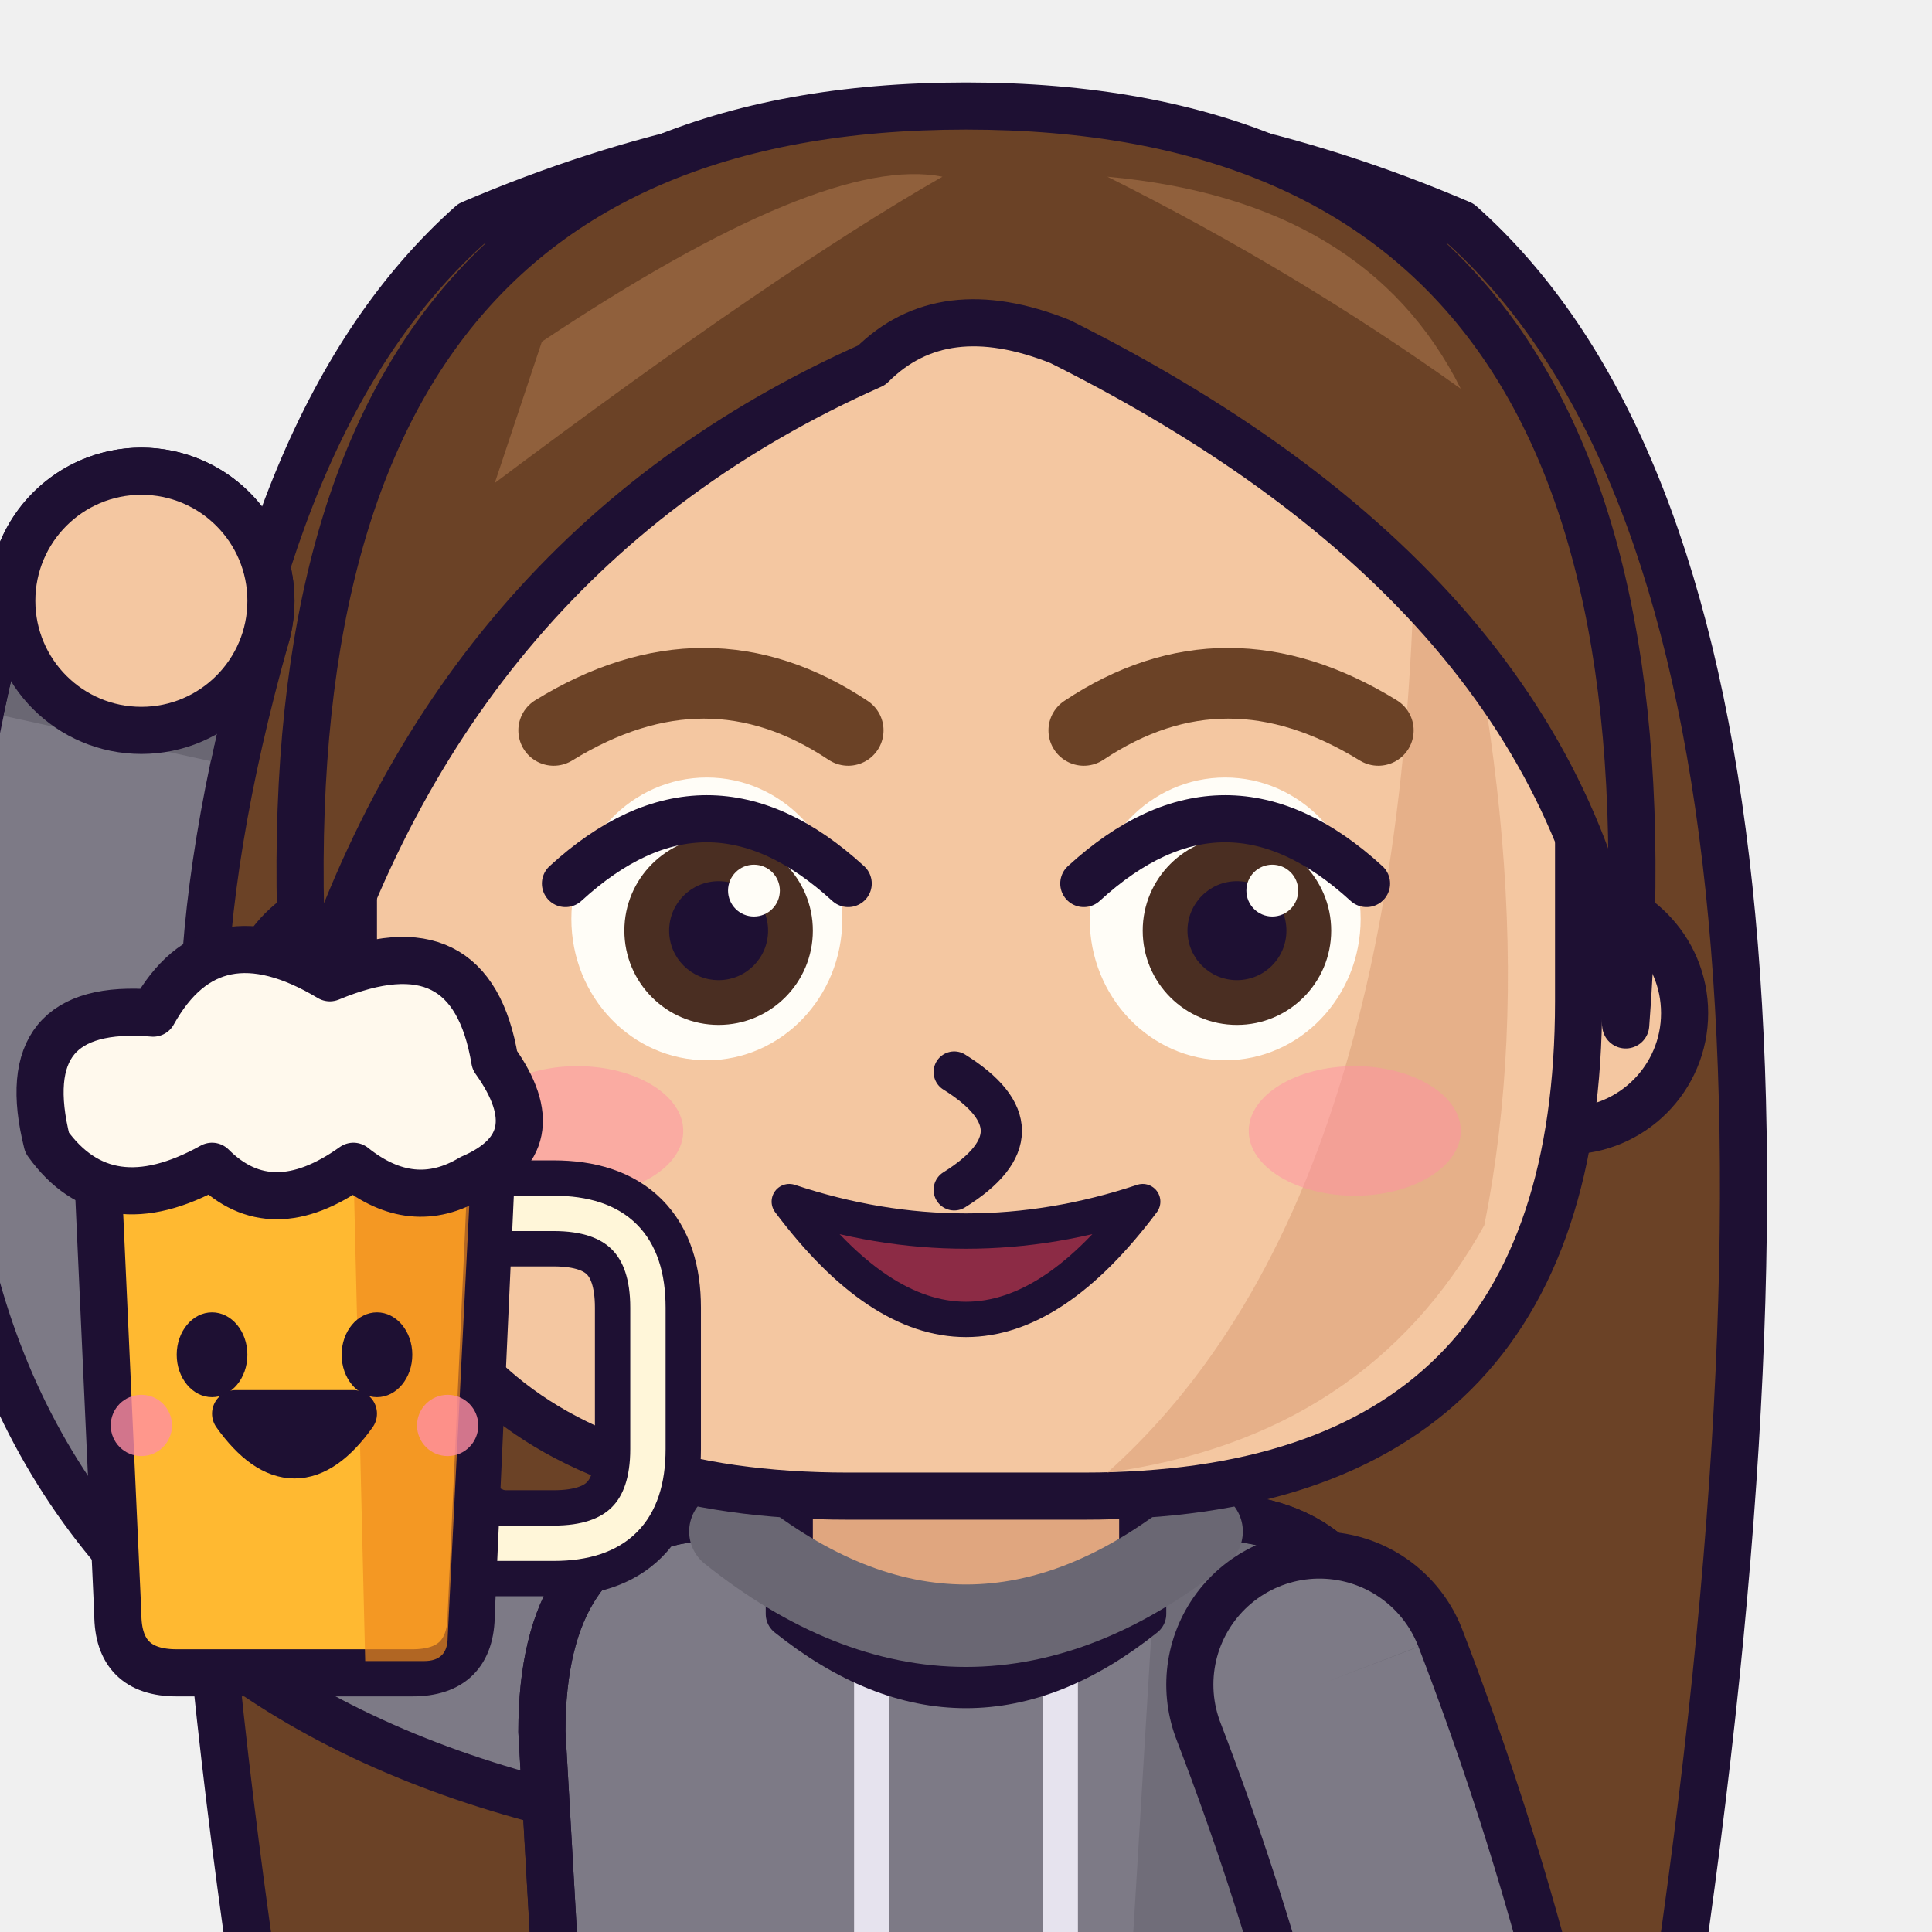
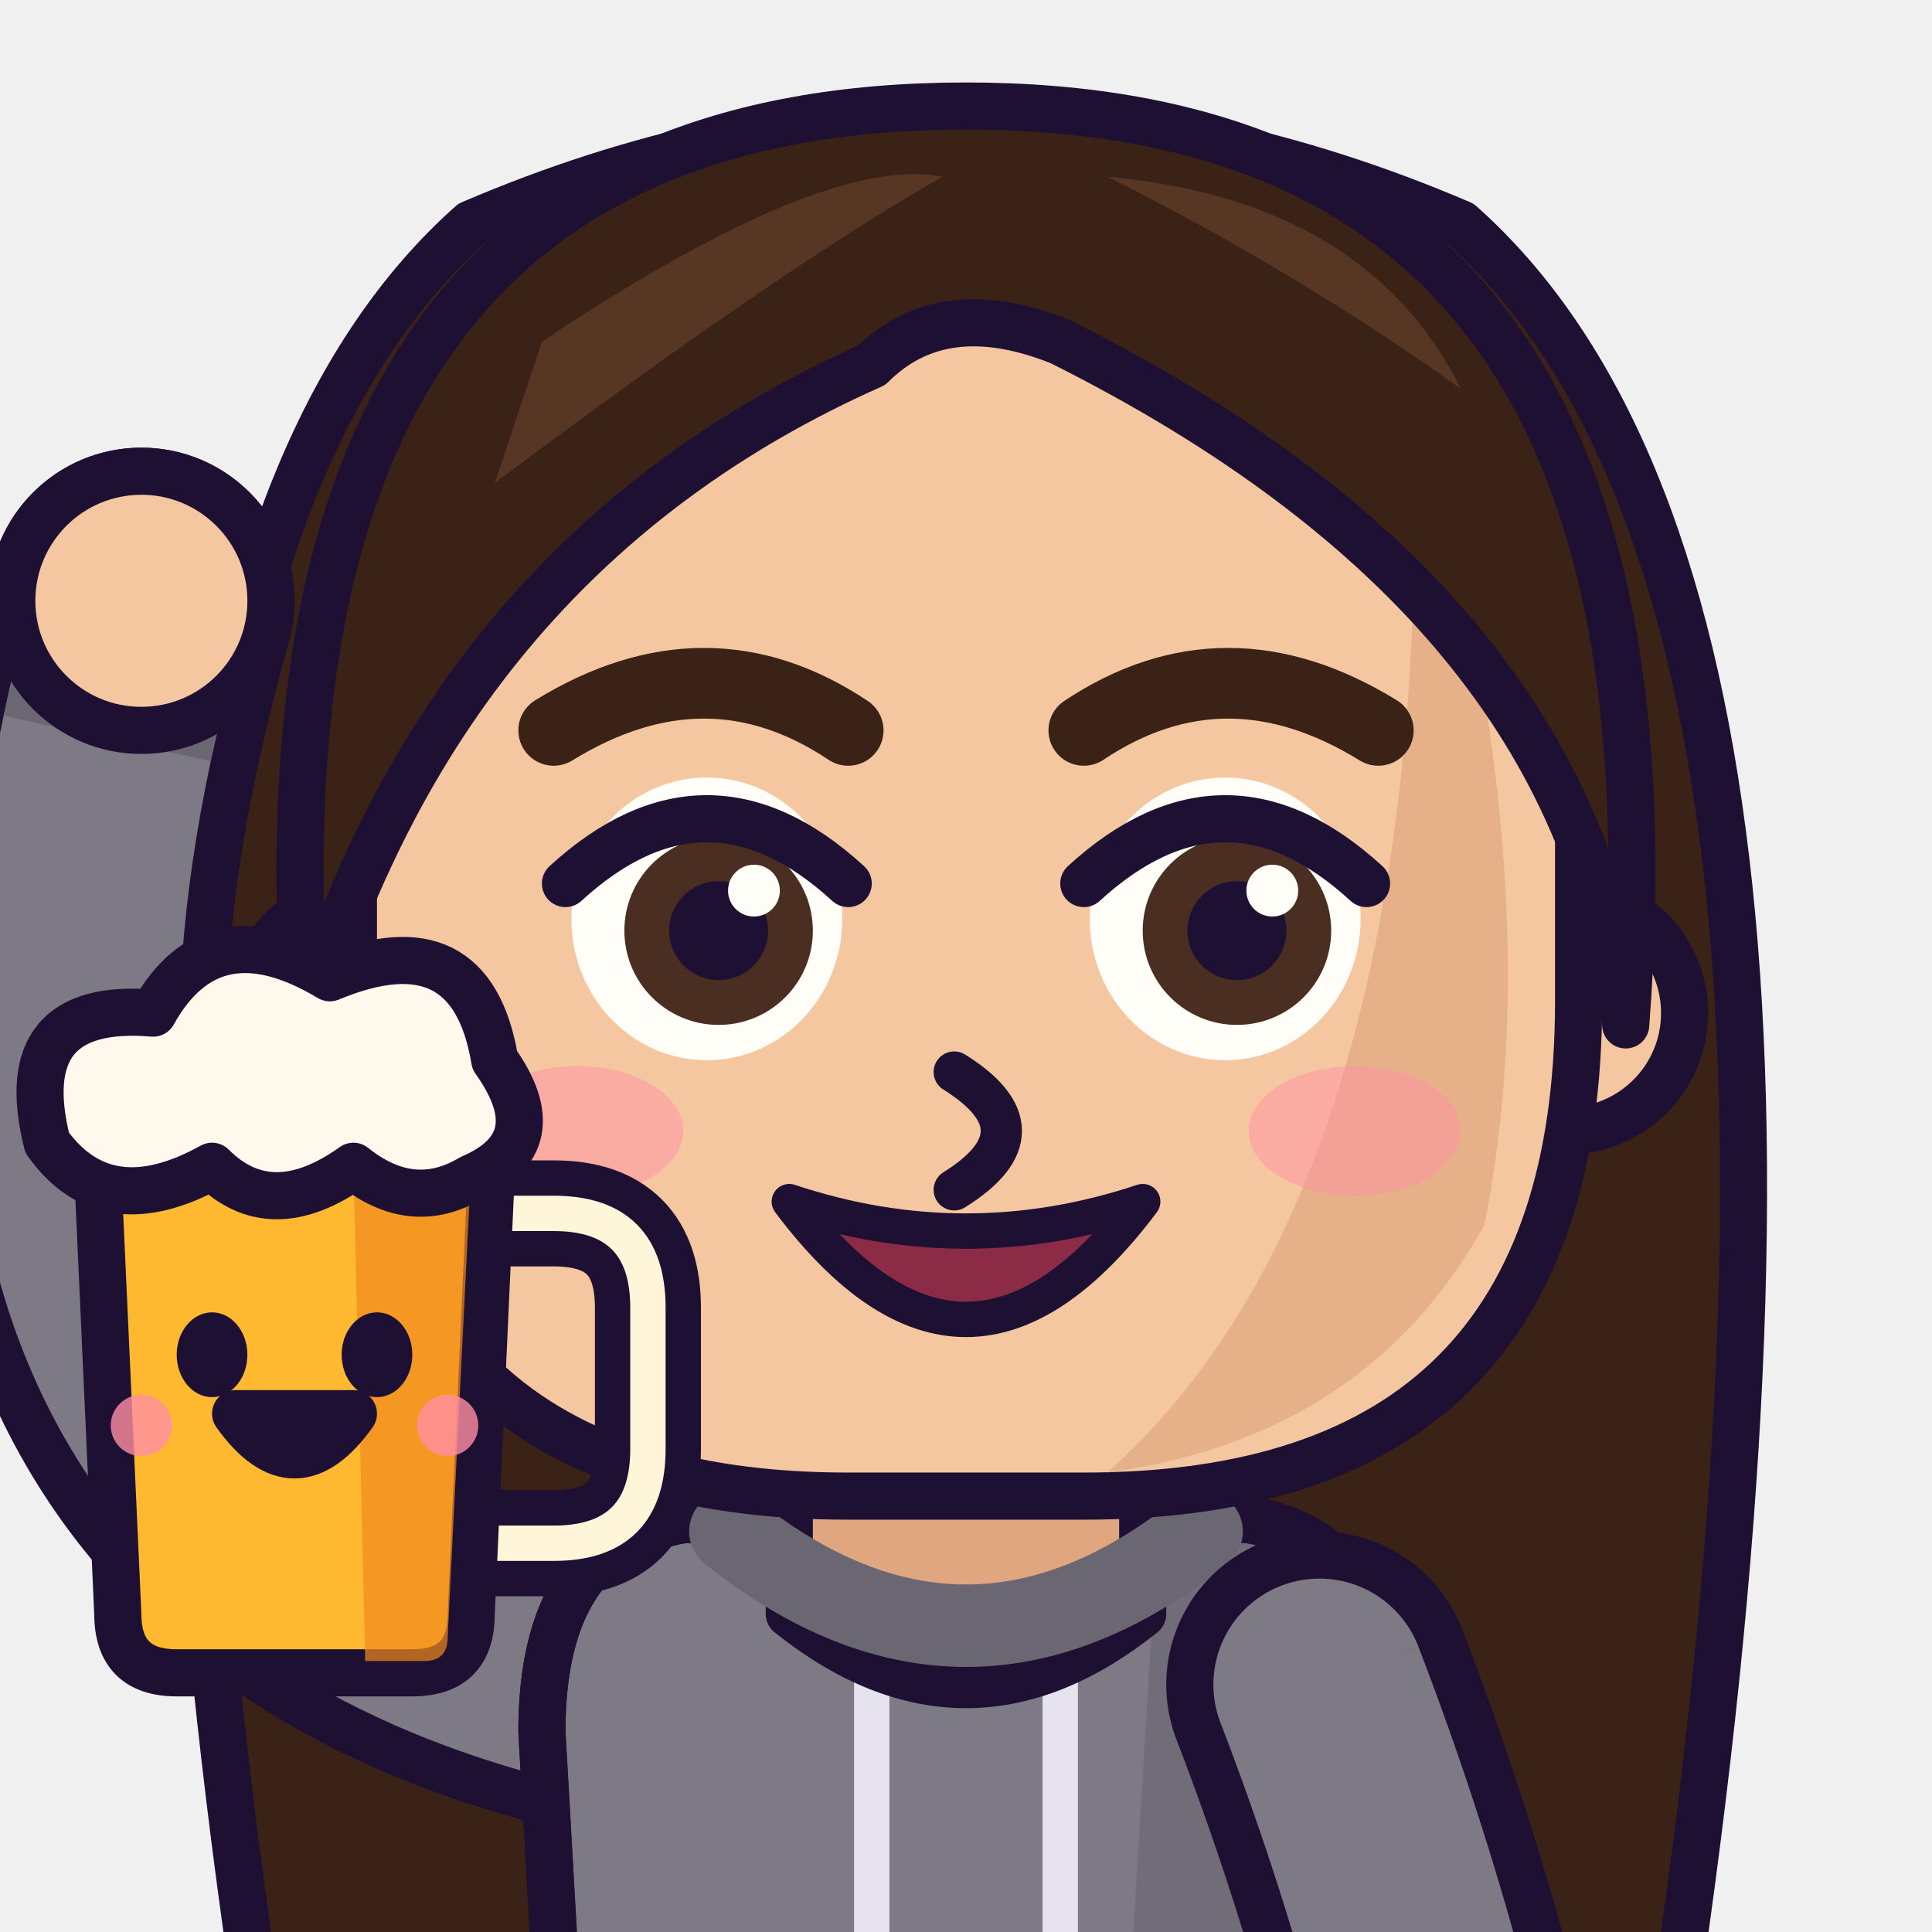
<svg xmlns="http://www.w3.org/2000/svg" viewBox="48 93 164 164" role="img" aria-label="Pili">
-   <path d="M70 264Q52 144 88 112Q130 94 172 112Q208 144 190 264Q172 278 156 262H104Q88 278 70 264Z" fill="#6B4226" stroke="#1E1033" stroke-width="4" stroke-linejoin="round" stroke-linecap="round" />
+   <path d="M70 264Q52 144 88 112Q130 94 172 112Q208 144 190 264Q172 278 156 262H104Q88 278 70 264Z" fill="#3B2216" stroke="#1E1033" stroke-width="4" stroke-linejoin="round" stroke-linecap="round" />
  <ellipse cx="130" cy="410" rx="65" ry="7" fill="#1E1033" opacity="0.28" />
  <path d="M100 318L97 396H127L125 344L125 318Z" fill="#2A2733" stroke="#1E1033" stroke-width="4" stroke-linejoin="round" stroke-linecap="round" />
  <path d="M160 318L163 396H133L135 344L135 318Z" fill="#2A2733" stroke="#1E1033" stroke-width="4" stroke-linejoin="round" stroke-linecap="round" />
  <path d="M137 346L141 394H161L157 324Z" fill="#16141C" opacity="0.55" />
  <path d="M123 408v-13q0 -7 -7 -7h-12q-18.6 3 -28 14q-2 3 0 6z" fill="#FFFFFF" stroke="#1E1033" stroke-width="4" stroke-linejoin="round" stroke-linecap="round" />
  <path d="M137 408v-13q0 -7 7 -7h12q18.6 3 28 14q2 3 0 6z" fill="#FFFFFF" stroke="#1E1033" stroke-width="4" stroke-linejoin="round" stroke-linecap="round" />
  <path d="M100 236Q38 222 60 144" fill="none" stroke="#1E1033" stroke-width="26" stroke-linecap="round" />
  <path d="M100 236Q38 222 60 144" fill="none" stroke="#7D7A86" stroke-width="18" stroke-linecap="round" />
  <path d="M100 236Q38 222 60 144" fill="none" stroke="#6A6773" stroke-width="18" stroke-linecap="butt" stroke-dasharray="0 104 14 400" />
  <circle cx="60" cy="144" r="11" fill="#F4C7A1" stroke="#1E1033" stroke-width="4" stroke-linejoin="round" stroke-linecap="round" />
  <clipPath id="torso">
    <path d="M106 222Q94 224 94 240L99 328Q130 334 161 328L166 240Q166 224 154 222Z" />
  </clipPath>
  <path d="M106 222Q94 224 94 240L99 328Q130 334 161 328L166 240Q166 224 154 222Z" fill="#7D7A86" stroke="#1E1033" stroke-width="4" stroke-linejoin="round" stroke-linecap="round" />
  <g clip-path="url(#torso)">
    <path d="M100 288h60l6 30h-72z" fill="#6A6773" opacity="1" />
    <path d="M122 228v30M138 228v30" fill="none" stroke="#E6E3EE" stroke-width="3" stroke-linecap="round" stroke-linejoin="round" />
    <path d="M146.56 218H172V338H139.3Z" fill="#55525E" opacity="0.32" />
  </g>
  <path d="M106 222Q94 224 94 240L99 328Q130 334 161 328L166 240Q166 224 154 222Z" fill="none" stroke="#1E1033" stroke-width="4" stroke-linejoin="round" stroke-linecap="round" />
  <path d="M115 214h30v16q-15 12 -30 0z" fill="#E0A67F" stroke="#1E1033" stroke-width="4" stroke-linejoin="round" stroke-linecap="round" />
  <path d="M110 223q20 16 40 0" fill="none" stroke="#6A6773" stroke-width="7" stroke-linecap="round" />
  <path d="M160 236Q180 288 176 340" fill="none" stroke="#1E1033" stroke-width="26" stroke-linecap="round" />
  <path d="M160 236Q180 288 176 340" fill="none" stroke="#7D7A86" stroke-width="18" stroke-linecap="round" />
  <path d="M160 236Q180 288 176 340" fill="none" stroke="#6A6773" stroke-width="18" stroke-linecap="butt" stroke-dasharray="0 104 14 400" />
  <circle cx="176" cy="340" r="11" fill="#F4C7A1" stroke="#1E1033" stroke-width="4" stroke-linejoin="round" stroke-linecap="round" />
  <circle cx="79" cy="179" r="10" fill="#F4C7A1" stroke="#1E1033" stroke-width="4" stroke-linejoin="round" stroke-linecap="round" />
  <circle cx="181" cy="179" r="10" fill="#F4C7A1" stroke="#1E1033" stroke-width="4" stroke-linejoin="round" stroke-linecap="round" />
  <path d="M120 114h20q42 0 42 42v22q0 42 -42 42h-20q-42 0 -42 -42v-22q0 -42 42 -42z" fill="#F4C7A1" stroke="#1E1033" stroke-width="4" stroke-linejoin="round" stroke-linecap="round" />
  <path d="M168 126Q180 167 174 197Q164 215 142 218Q170 193 168 126Z" fill="#E0A67F" opacity="0.7" />
  <ellipse cx="97" cy="189" rx="9" ry="5.5" fill="#FF8FA3" opacity="0.5" />
  <ellipse cx="163" cy="189" rx="9" ry="5.5" fill="#FF8FA3" opacity="0.5" />
  <ellipse cx="108" cy="171" rx="11.5" ry="12" fill="#FFFDF7" />
  <circle cx="109" cy="172" r="8" fill="#4A2E22" />
  <circle cx="109" cy="172" r="4.2" fill="#1E1033" />
  <circle cx="112" cy="168.6" r="2.2" fill="#FFFDF7" />
  <path d="M96 168Q108 157 120 168" fill="none" stroke="#1E1033" stroke-width="4" stroke-linecap="round" stroke-linejoin="round" />
  <ellipse cx="152" cy="171" rx="11.5" ry="12" fill="#FFFDF7" />
  <circle cx="153" cy="172" r="8" fill="#4A2E22" />
  <circle cx="153" cy="172" r="4.2" fill="#1E1033" />
  <circle cx="156" cy="168.6" r="2.2" fill="#FFFDF7" />
  <path d="M140 168Q152 157 164 168" fill="none" stroke="#1E1033" stroke-width="4" stroke-linecap="round" stroke-linejoin="round" />
-   <path d="M120 155Q108 147 95 155" fill="none" stroke="#6B4226" stroke-width="6" stroke-linecap="round" stroke-linejoin="round" />
-   <path d="M140 155Q152 147 165 155" fill="none" stroke="#6B4226" stroke-width="6" stroke-linecap="round" stroke-linejoin="round" />
+   <path d="M120 155Q108 147 95 155" fill="none" stroke="#3B2216" stroke-width="6" stroke-linecap="round" stroke-linejoin="round" />
+   <path d="M140 155Q152 147 165 155" fill="none" stroke="#3B2216" stroke-width="6" stroke-linecap="round" stroke-linejoin="round" />
  <path d="M129 184q8 5 0 10" fill="none" stroke="#1E1033" stroke-width="3.5" stroke-linecap="round" stroke-linejoin="round" />
  <path d="M115 195q15 20 30 0q-15 5 -30 0z" fill="#8C2B45" stroke="#1E1033" stroke-width="3" stroke-linejoin="round" stroke-linecap="round" />
-   <path d="M74 180Q68 102 130 102Q192 102 186 180Q182 144 138 122Q128 118 122 124Q86 140 74 180Z" fill="#6B4226" stroke="#1E1033" stroke-width="4" stroke-linejoin="round" stroke-linecap="round" />
-   <path d="M94 122Q118 106 128 108Q114 116 90 134Z" fill="#96653F" opacity="0.85" />
-   <path d="M142 108Q164 110 172 126Q158 116 142 108Z" fill="#96653F" opacity="0.85" />
+   <path d="M74 180Q68 102 130 102Q192 102 186 180Q182 144 138 122Q128 118 122 124Q86 140 74 180Z" fill="#3B2216" stroke="#1E1033" stroke-width="4" stroke-linejoin="round" stroke-linecap="round" />
+   <path d="M94 122Q118 106 128 108Q114 116 90 134Z" fill="#5C3A26" opacity="0.85" />
+   <path d="M142 108Q164 110 172 126Q158 116 142 108Z" fill="#5C3A26" opacity="0.85" />
  <g>
    <animateTransform attributeName="transform" type="translate" values="0 0;0 -4;0 0" dur="2s" repeatCount="indefinite" calcMode="spline" keySplines="0.45 0 0.55 1;0.45 0 0.55 1" />
    <g>
      <animateTransform attributeName="transform" type="rotate" values="-6 72 232;6 72 232;-6 72 232" dur="2.6s" repeatCount="indefinite" calcMode="spline" keySplines="0.45 0 0.55 1;0.45 0 0.55 1" />
      <path d="M88 196h7q8 0 8 8v12q0 8 -8 8h-7" fill="none" stroke="#1E1033" stroke-width="9" />
      <path d="M88 196h7q8 0 8 8v12q0 8 -8 8h-7" fill="none" stroke="#FFF6D9" stroke-width="3" />
      <path d="M56 186h34l-2 44q0 5 -5 5h-20q-5 0 -5 -5z" fill="#FFB931" stroke="#1E1033" stroke-width="4" stroke-linejoin="round" stroke-linecap="round" />
      <path d="M78 192h10l-2 40q0 2 -2 2h-5z" fill="#F08A1D" opacity="0.7" />
      <circle cx="64" r="2.2" fill="#FFF6D9" opacity="0">
        <animate attributeName="cy" values="226;196" dur="1.8s" begin="0s" repeatCount="indefinite" />
        <animate attributeName="opacity" values="0;0.9;0" dur="1.8s" begin="0s" repeatCount="indefinite" />
      </circle>
      <circle cx="71" r="2.2" fill="#FFF6D9" opacity="0">
        <animate attributeName="cy" values="226;196" dur="1.8s" begin="0.7s" repeatCount="indefinite" />
        <animate attributeName="opacity" values="0;0.9;0" dur="1.8s" begin="0.7s" repeatCount="indefinite" />
      </circle>
      <circle cx="67" r="2.2" fill="#FFF6D9" opacity="0">
        <animate attributeName="cy" values="226;196" dur="1.8s" begin="1.3s" repeatCount="indefinite" />
        <animate attributeName="opacity" values="0;0.9;0" dur="1.8s" begin="1.3s" repeatCount="indefinite" />
      </circle>
      <path d="M52 190q-3 -12 9 -11q5 -9 15 -3q12 -5 14 7q5 7 -2 10q-5 3 -10 -1q-7 5 -12 0q-9 5 -14 -2z" fill="#FFF9ED" stroke="#1E1033" stroke-width="4" stroke-linejoin="round" stroke-linecap="round" />
      <ellipse cx="66" cy="208" rx="3" ry="3.6" fill="#1E1033">
        <animate attributeName="ry" values="3.6;3.6;0.5;3.6" keyTimes="0;0.9;0.95;1" dur="3.2s" repeatCount="indefinite" />
      </ellipse>
      <ellipse cx="80" cy="208" rx="3" ry="3.6" fill="#1E1033">
        <animate attributeName="ry" values="3.6;3.6;0.5;3.6" keyTimes="0;0.9;0.95;1" dur="3.2s" repeatCount="indefinite" />
      </ellipse>
      <circle cx="60" cy="214" r="2.6" fill="#FF8FA3" opacity="0.8" />
      <circle cx="86" cy="214" r="2.6" fill="#FF8FA3" opacity="0.8" />
      <path d="M68 213q5 7 10 0z" fill="#E0524A" stroke="#1E1033" stroke-width="4" stroke-linejoin="round" stroke-linecap="round" />
    </g>
  </g>
</svg>
